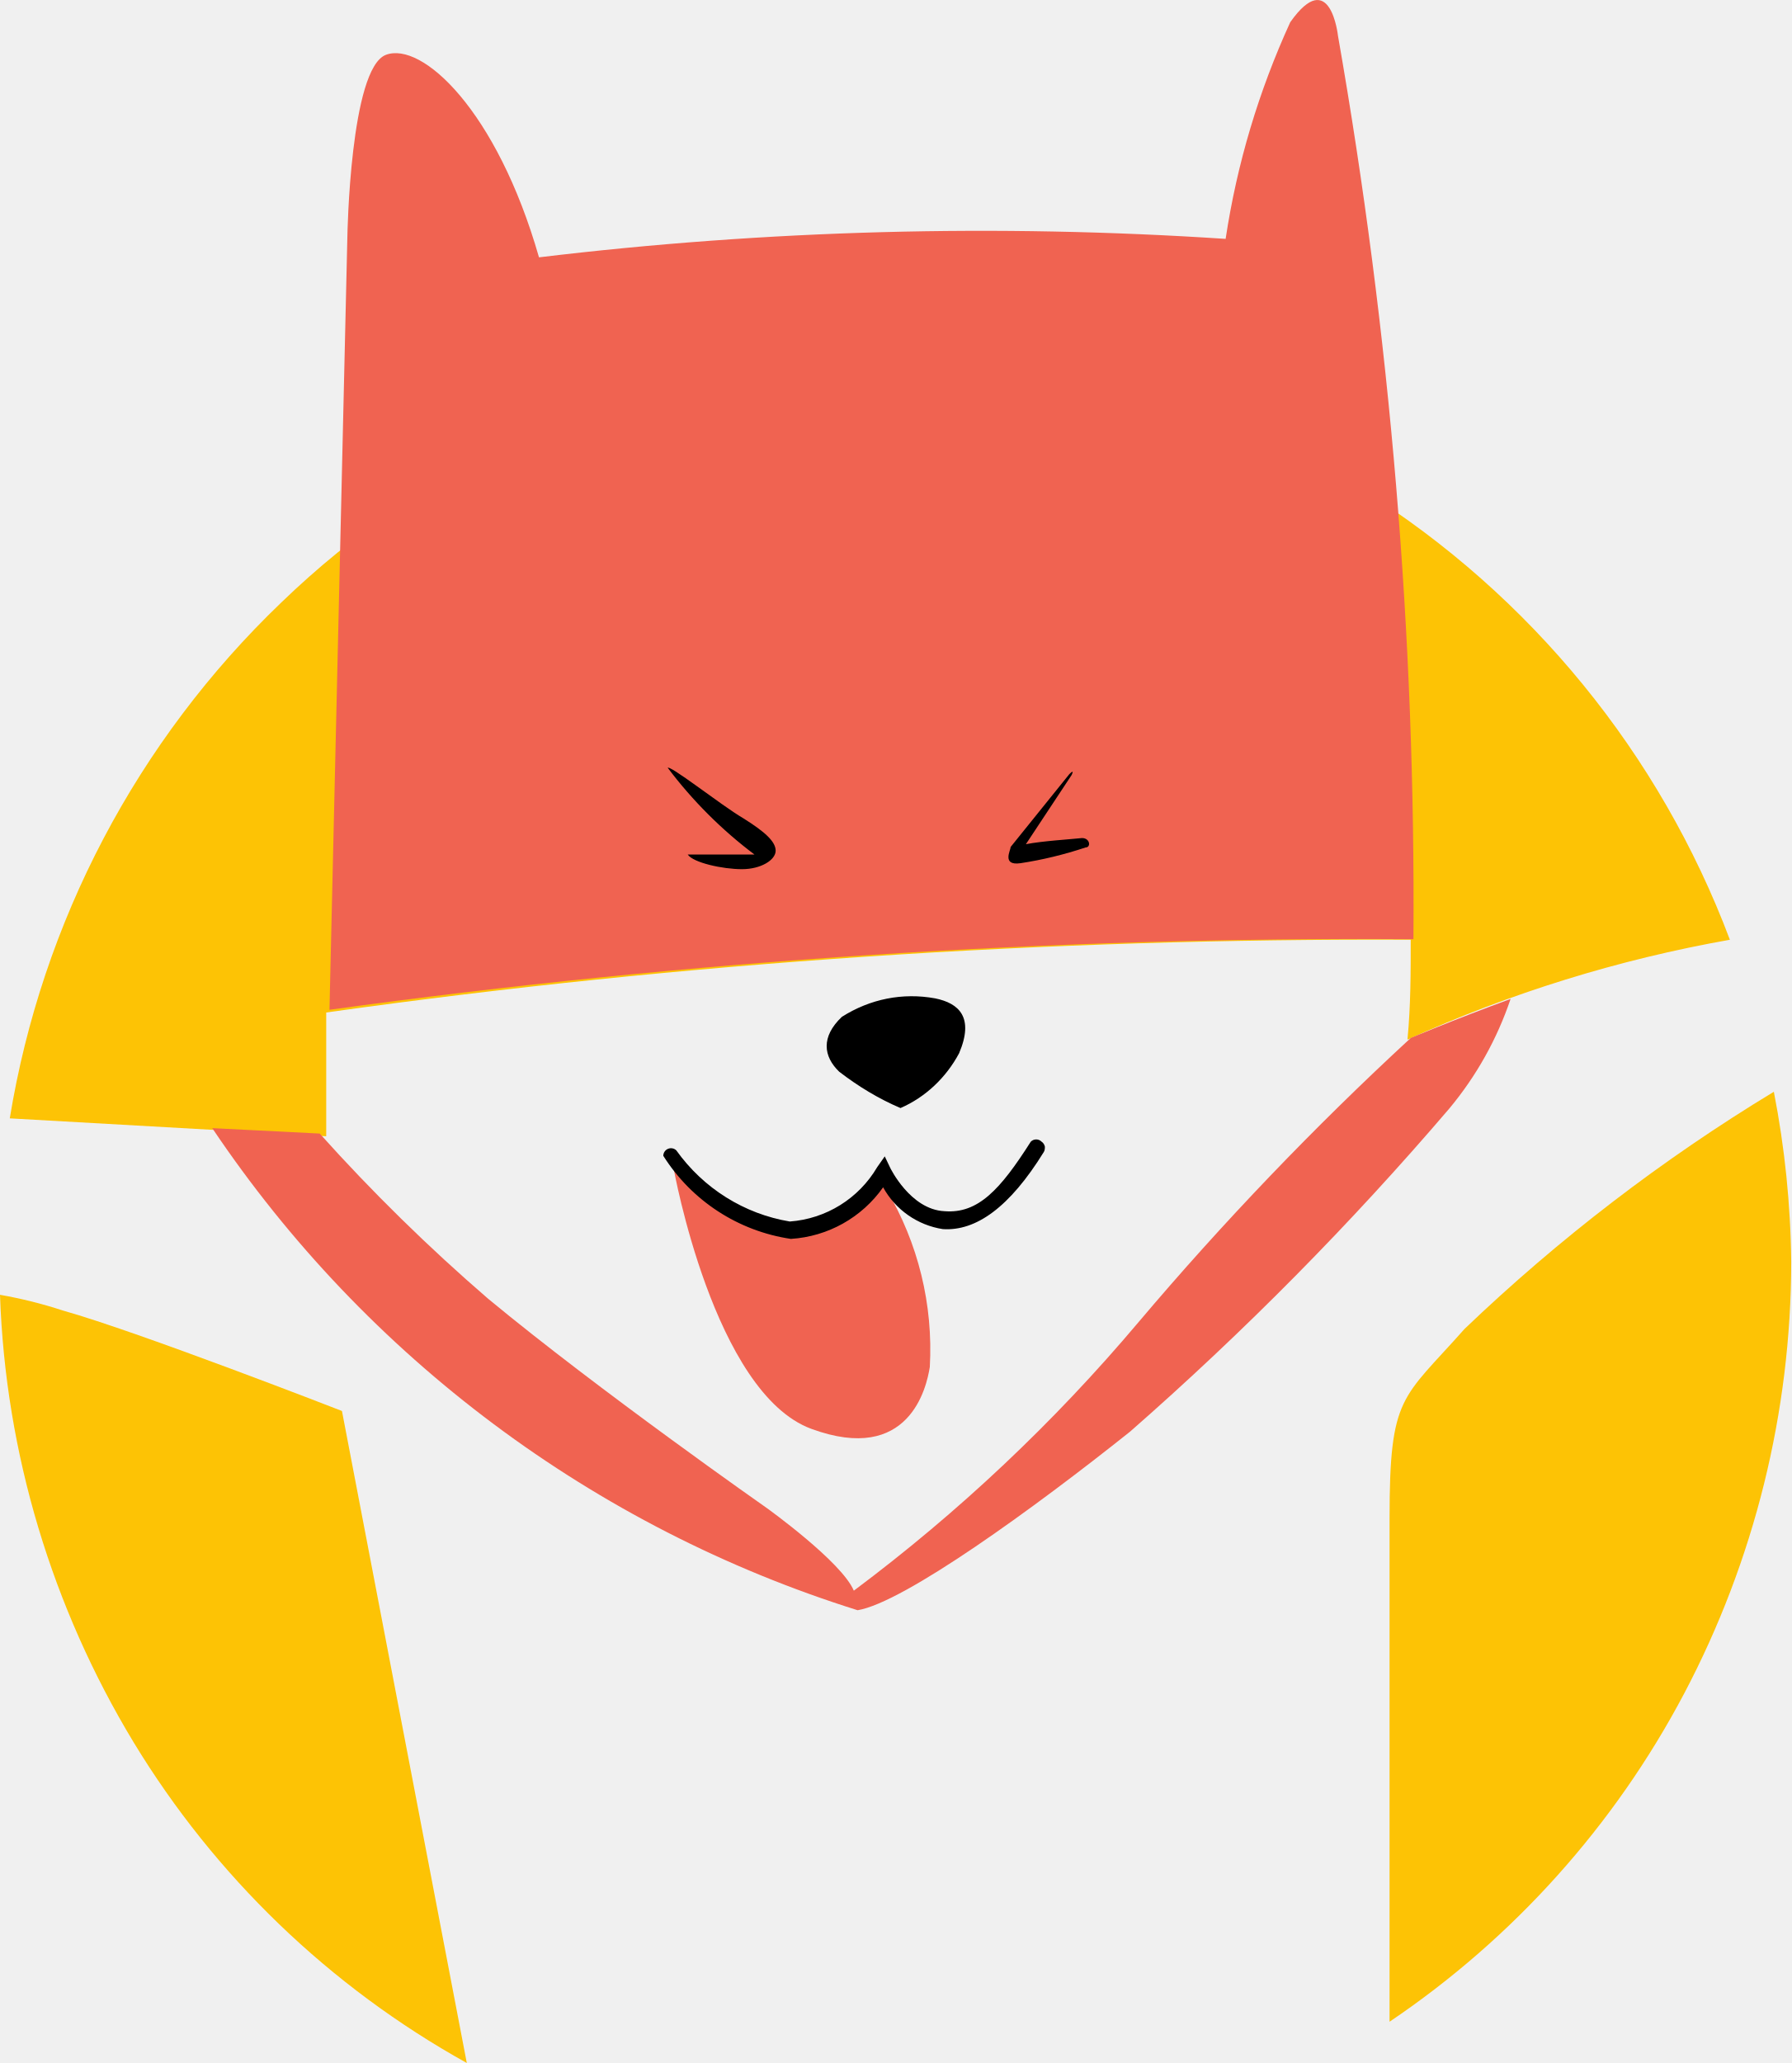
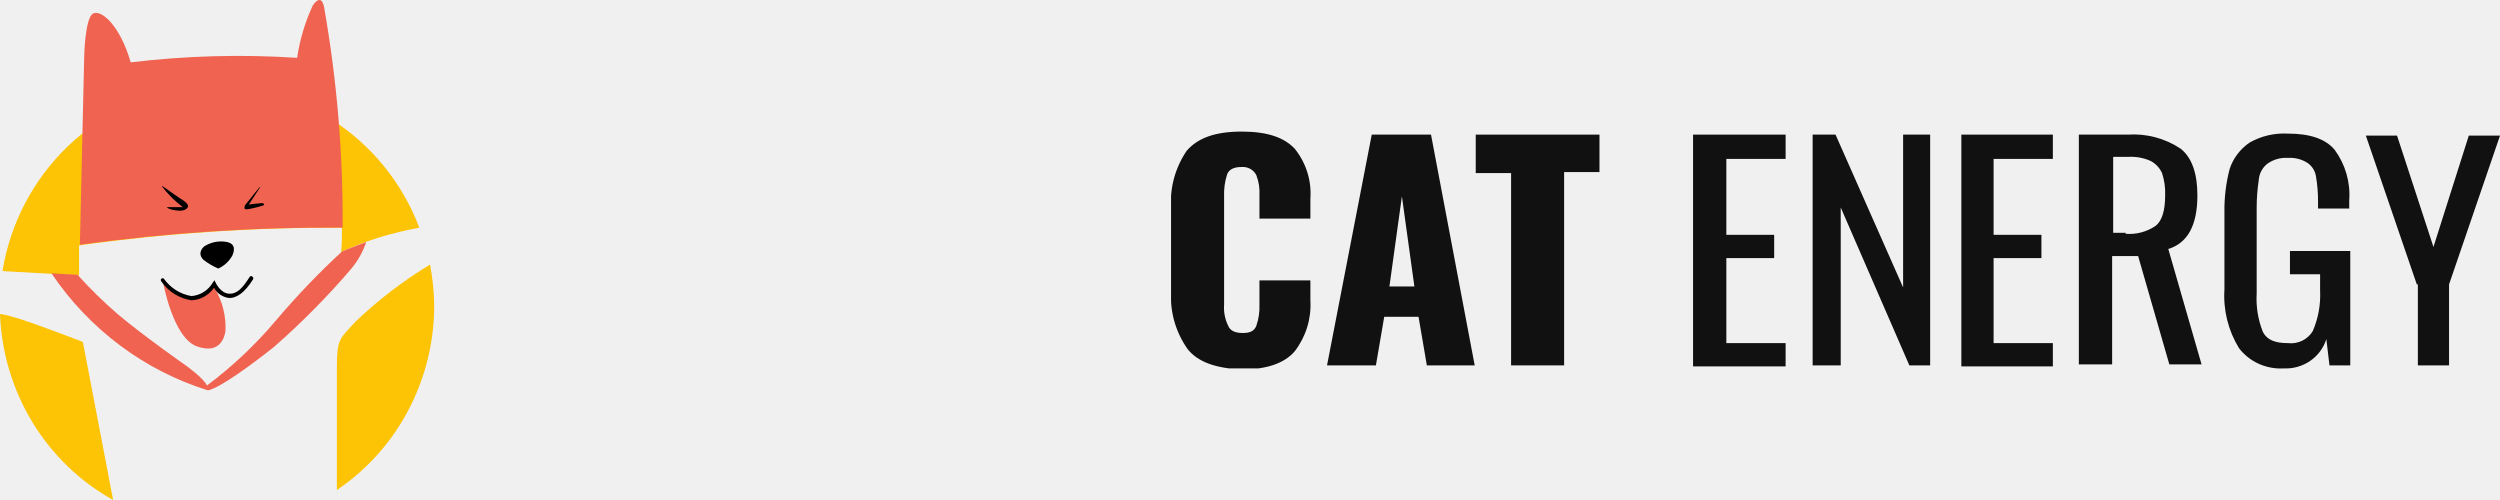
- <svg xmlns="http://www.w3.org/2000/svg" viewBox="0 0 33 38" fill="none">
-   <g clip-path="url(#a)">
-     <path d="M6.01 20.93v-2.28c6.62-.93 13.3-1.37 19.98-1.34 0 .6 0 1.22-.06 1.84a24.9 24.9 0 0 1 5.94-1.84 16.77 16.77 0 0 0-6.77-8.29 16.25 16.25 0 0 0-19.92 2.08 16.95 16.95 0 0 0-5 9.5l5.83.33Zm20.97 3.55c-1.15 1.3-1.38 1.21-1.38 3.49v9.27a16.7 16.7 0 0 0 5.43-6.05 17.08 17.08 0 0 0 1.97-7.95 17.3 17.3 0 0 0-.32-3.13 32.86 32.86 0 0 0-5.7 4.37Zm-20.68 1.51s-3.75-1.46-5.14-1.85a8.33 8.33 0 0 0-1.16-.29c.1 2.92.96 5.76 2.46 8.24a16.63 16.63 0 0 0 6.14 5.91l-2.3-12.01Z" fill="#FDC305" />
-     <path d="M26.04 17.3a92.51 92.51 0 0 0-1.39-16.64s-.14-1.3-.88-.25c-.58 1.27-.98 2.6-1.19 3.99a68.3 68.3 0 0 0-12.65.34c-.78-2.72-2.16-3.98-2.82-3.73-.66.25-.71 3.34-.71 3.34l-.33 14.25a139.1 139.1 0 0 1 19.97-1.3Z" fill="#F06351" />
-     <path d="M12.3 14.15c0-.1.98.68 1.39.92.4.25.6.43.6.6 0 .17-.27.34-.62.34-.36 0-.9-.12-1-.27h1.23c-.6-.45-1.15-1-1.6-1.6Zm7.4.11-1.08 1.34c0 .06-.17.35.18.3.4-.06.81-.16 1.2-.29.11 0 .08-.2-.1-.17-.18.02-.69.05-1 .11l.84-1.27s.07-.13-.04-.02Zm-3.11 6.15c.46-.2.84-.56 1.08-1.01.28-.66 0-.92-.44-1.01-.6-.11-1.2.01-1.72.34-.39.37-.34.73-.05 1.01.35.27.73.5 1.13.67Z" fill="#000" />
-     <path d="M16.2 21.67a1.7 1.7 0 0 1-1.45.99 2.1 2.1 0 0 1-1.46-.43c-.2-.12-.37-.27-.52-.45-.1-.1-.22-.2-.36-.26 0 0 .74 4.14 2.54 4.8 1.8.66 2.12-.76 2.18-1.14a5.76 5.76 0 0 0-.8-3.27c-.03-.3-.04-.1-.14-.24Z" fill="#F06351" />
-     <path d="M14.57 22.82a3.36 3.36 0 0 1-2.35-1.53.14.14 0 0 1 .09-.13.14.14 0 0 1 .15.03c.5.7 1.25 1.17 2.09 1.31a2.04 2.04 0 0 0 1.61-1l.14-.2.1.21s.37.77 1 .8c.62.05 1.03-.4 1.59-1.28a.14.14 0 0 1 .2 0c.03.02.05.05.06.09 0 .03 0 .07-.02.1-.63 1.02-1.25 1.46-1.86 1.42a1.52 1.52 0 0 1-1.1-.77 2.25 2.25 0 0 1-1.7.95Z" fill="#000" />
-     <path d="M25.99 19.12a58.7 58.7 0 0 0-5.02 5.24 31.58 31.58 0 0 1-5.24 4.94c-.22-.53-1.6-1.52-1.6-1.52s-3.1-2.17-5.14-3.86a34.1 34.1 0 0 1-3.1-3.04l-1.98-.1a22.39 22.39 0 0 0 11.89 8.88c.85-.14 3.24-1.87 5.02-3.29a58.15 58.15 0 0 0 5.88-5.95c.5-.6.88-1.28 1.13-2.02-1.09.4-1.84.72-1.84.72Z" fill="#F06351" />
+ <svg xmlns="http://www.w3.org/2000/svg" width="190" height="38" viewBox="0 0 190 38" fill="none">
+   <g clip-path="url(#clip0_94_35)">
+     <path d="M6.012 20.935V18.651C12.631 17.724 19.306 17.275 25.988 17.308C25.988 17.914 25.988 18.53 25.929 19.146C27.828 18.287 29.824 17.669 31.871 17.308C30.566 13.864 28.188 10.954 25.104 9.023C22.019 7.093 18.398 6.251 14.798 6.625C11.198 6.999 7.818 8.57 5.178 11.095C2.539 13.62 0.785 16.96 0.188 20.601L6.012 20.935Z" fill="#FDC305" />
+     <path d="M26.978 24.481C25.829 25.774 25.602 25.694 25.602 27.967C25.602 28.887 25.602 32.918 25.602 37.242C27.872 35.712 29.736 33.633 31.027 31.189C32.318 28.746 32.996 26.014 33 23.238C32.987 22.187 32.881 21.139 32.683 20.106C30.631 21.349 28.718 22.816 26.978 24.481Z" fill="#FDC305" />
+     <path d="M6.299 25.987C6.299 25.987 2.545 24.532 1.159 24.138C0.78 24.016 0.392 23.921 0 23.855C0.107 26.771 0.956 29.608 2.463 32.088C3.971 34.568 6.084 36.605 8.597 38L6.299 25.987Z" fill="#FDC305" />
+     <path d="M26.038 17.297C26.078 11.719 25.614 6.148 24.651 0.657C24.651 0.657 24.512 -0.647 23.77 0.414C23.186 1.675 22.786 3.016 22.581 4.395C18.364 4.118 14.13 4.233 9.934 4.739C9.151 2.021 7.775 0.758 7.111 1.01C6.447 1.263 6.398 4.355 6.398 4.355L6.071 18.601C12.688 17.688 19.36 17.252 26.038 17.297Z" fill="#F06351" />
+     <path d="M12.291 14.145C12.291 14.054 13.281 14.832 13.687 15.075C14.093 15.317 14.291 15.499 14.291 15.671C14.291 15.843 14.024 16.014 13.668 16.014C13.311 16.014 12.766 15.893 12.677 15.742H13.608H13.895C13.292 15.286 12.752 14.749 12.291 14.145Z" fill="black" />
+     <path d="M19.699 14.256L18.619 15.6C18.619 15.661 18.451 15.954 18.798 15.903C19.208 15.841 19.612 15.743 20.006 15.61C20.115 15.61 20.075 15.418 19.897 15.438C19.719 15.459 19.214 15.489 18.907 15.55L19.739 14.277C19.739 14.277 19.808 14.145 19.699 14.256Z" fill="black" />
+     <path d="M16.589 20.41C17.048 20.203 17.428 19.848 17.669 19.399C17.946 18.742 17.669 18.48 17.233 18.389C16.637 18.278 16.021 18.4 15.51 18.732C15.123 19.096 15.173 19.46 15.46 19.743C15.808 20.012 16.187 20.236 16.589 20.41Z" fill="black" />
+     <path d="M16.193 21.672C16.082 21.903 15.927 22.109 15.737 22.279C15.455 22.51 15.109 22.645 14.747 22.663C14.226 22.705 13.708 22.55 13.291 22.228C13.095 22.108 12.918 21.958 12.766 21.784C12.667 21.672 12.545 21.582 12.41 21.521C12.41 21.521 13.152 25.663 14.955 26.32C16.758 26.977 17.074 25.562 17.134 25.178C17.193 24.032 16.91 22.894 16.322 21.915C16.302 21.602 16.292 21.804 16.193 21.672Z" fill="#F06351" />
+     <path d="M14.569 22.824C14.108 22.758 13.666 22.597 13.27 22.35C12.873 22.104 12.53 21.777 12.261 21.39C12.248 21.376 12.238 21.361 12.23 21.343C12.223 21.326 12.22 21.307 12.22 21.288C12.22 21.27 12.223 21.251 12.23 21.234C12.238 21.216 12.248 21.201 12.261 21.187C12.274 21.174 12.289 21.163 12.306 21.156C12.323 21.149 12.342 21.145 12.36 21.145C12.379 21.145 12.397 21.149 12.414 21.156C12.431 21.163 12.446 21.174 12.459 21.187C12.959 21.889 13.71 22.361 14.549 22.501C14.877 22.476 15.195 22.371 15.476 22.195C15.757 22.019 15.992 21.778 16.163 21.491L16.302 21.299L16.401 21.511C16.401 21.511 16.767 22.279 17.391 22.319C18.015 22.36 18.431 21.905 18.986 21.026C18.999 21.012 19.014 21.002 19.031 20.994C19.048 20.987 19.067 20.983 19.085 20.983C19.103 20.983 19.122 20.987 19.139 20.994C19.156 21.002 19.171 21.012 19.184 21.026C19.216 21.047 19.239 21.079 19.248 21.117C19.257 21.154 19.252 21.194 19.233 21.228C18.6 22.238 17.976 22.683 17.372 22.642C17.142 22.608 16.923 22.521 16.73 22.389C16.538 22.256 16.378 22.08 16.262 21.875C16.067 22.152 15.814 22.381 15.521 22.546C15.228 22.71 14.903 22.805 14.569 22.824Z" fill="black" />
+     <path d="M25.988 19.116C24.21 20.757 22.533 22.508 20.967 24.36C19.41 26.205 17.653 27.863 15.727 29.301C15.51 28.765 14.123 27.775 14.123 27.775C14.123 27.775 11.023 25.613 8.993 23.915C7.898 22.973 6.862 21.961 5.893 20.884L3.912 20.773C6.774 25.022 10.964 28.157 15.797 29.665C16.649 29.523 19.035 27.785 20.818 26.371C22.917 24.534 24.883 22.545 26.701 20.42C27.199 19.825 27.582 19.139 27.83 18.399C26.741 18.793 25.988 19.116 25.988 19.116Z" fill="#F06351" />
+   </g>
+   <g clip-path="url(#clip1_94_35)">
+     <path d="M90.264 26.538C89.37 25.276 88.925 23.763 89 22.231V15.846C88.892 14.298 89.308 12.758 90.186 11.461C91.055 10.461 92.398 10 94.374 10C96.35 10 97.614 10.461 98.404 11.308C99.263 12.379 99.685 13.721 99.59 15.077V16.615H95.718V14.846C95.749 14.323 95.668 13.799 95.48 13.308C95.38 13.109 95.221 12.945 95.024 12.835C94.827 12.726 94.6 12.676 94.374 12.692C93.821 12.692 93.426 12.846 93.268 13.231C93.089 13.777 93.009 14.35 93.031 14.923V23.154C92.989 23.71 93.098 24.267 93.347 24.769C93.505 25.154 93.9 25.308 94.453 25.308C95.006 25.308 95.322 25.154 95.48 24.769C95.66 24.249 95.74 23.702 95.718 23.154V21.308H99.59V22.846C99.67 24.224 99.251 25.585 98.404 26.692C97.614 27.615 96.271 28.077 94.374 28.077C92.477 28 91.055 27.538 90.264 26.538Z" fill="#111111" />
+     <path d="M104.253 10.231H108.757L112.077 27.769H108.441L107.809 24.077H105.201L104.569 27.769H100.854L104.253 10.231ZM107.493 21.769L106.545 14.923L105.596 21.769H107.493Z" fill="#111111" />
+     <path d="M114.843 13.154H112.156V10.231H121.56V13.077H118.873V27.769H114.843V13.154Z" fill="#111111" />
+     <path d="M128.752 10.231H135.707V12.077H131.202V17.846H134.837V19.615H131.202V26.077H135.707V27.846H128.673V10.231H128.752Z" fill="#111111" />
+     <path d="M137.761 10.231H139.5L144.637 21.846V10.231H146.692V27.769H145.111L139.895 15.769V27.769H137.761V10.231Z" fill="#111111" />
+     <path d="M149.063 10.231H156.017V12.077H151.513V17.846H155.148V19.615H151.513V26.077H156.017V27.846H149.063V10.231Z" fill="#111111" />
+     <path d="M158.072 10.231H161.707C163.137 10.135 164.559 10.514 165.738 11.308C166.607 12 167.002 13.231 167.002 14.846C167.002 17.077 166.291 18.462 164.79 18.923L167.318 27.692H164.869L162.498 19.462H160.522V27.692H157.993V10.231H158.072ZM161.549 17.769C162.364 17.835 163.176 17.616 163.841 17.154C164.315 16.769 164.552 16 164.552 14.846C164.574 14.273 164.494 13.7 164.315 13.154C164.137 12.762 163.832 12.437 163.446 12.231C162.902 11.989 162.304 11.884 161.707 11.923H160.601V17.692H161.549V17.769Z" fill="#111111" />
+     <path d="M170.164 26.462C169.342 25.117 168.956 23.562 169.057 22V16.154C169.038 15.039 169.171 13.927 169.452 12.846C169.717 12.039 170.244 11.337 170.954 10.846C171.836 10.338 172.854 10.097 173.878 10.154C175.538 10.154 176.723 10.539 177.434 11.385C178.252 12.502 178.644 13.862 178.541 15.231V15.846H176.17V15.308C176.173 14.664 176.12 14.02 176.012 13.385C175.945 12.983 175.718 12.623 175.379 12.385C174.935 12.101 174.408 11.966 173.878 12C173.311 11.965 172.75 12.128 172.297 12.461C172.111 12.614 171.959 12.802 171.851 13.013C171.742 13.225 171.679 13.456 171.665 13.692C171.561 14.38 171.508 15.074 171.507 15.769V22.308C171.449 23.304 171.61 24.301 171.981 25.231C172.297 25.846 172.93 26.077 173.878 26.077C174.252 26.122 174.632 26.059 174.97 25.895C175.307 25.73 175.587 25.473 175.775 25.154C176.192 24.181 176.381 23.13 176.328 22.077V20.846H174.036V19.077H178.62V27.769H177.039L176.802 25.769C176.595 26.439 176.163 27.023 175.576 27.427C174.989 27.831 174.28 28.033 173.562 28C172.909 28.037 172.256 27.916 171.663 27.648C171.07 27.379 170.555 26.972 170.164 26.462Z" fill="#111111" />
+     <path d="M183.678 21.615L179.805 10.308H182.176L184.942 18.769L187.629 10.308H190L186.128 21.615V27.769H183.757V21.615H183.678Z" fill="#111111" />
  </g>
  <defs>
-     <clipPath id="a">
-       <path fill="#fff" d="M0 0h33v38h-33z" />
+     <clipPath id="clip0_94_35">
+       <rect width="33" height="38" fill="white" />
+     </clipPath>
+     <clipPath id="clip1_94_35">
+       <rect width="101" height="18" fill="white" transform="translate(89 10)" />
    </clipPath>
  </defs>
</svg>
